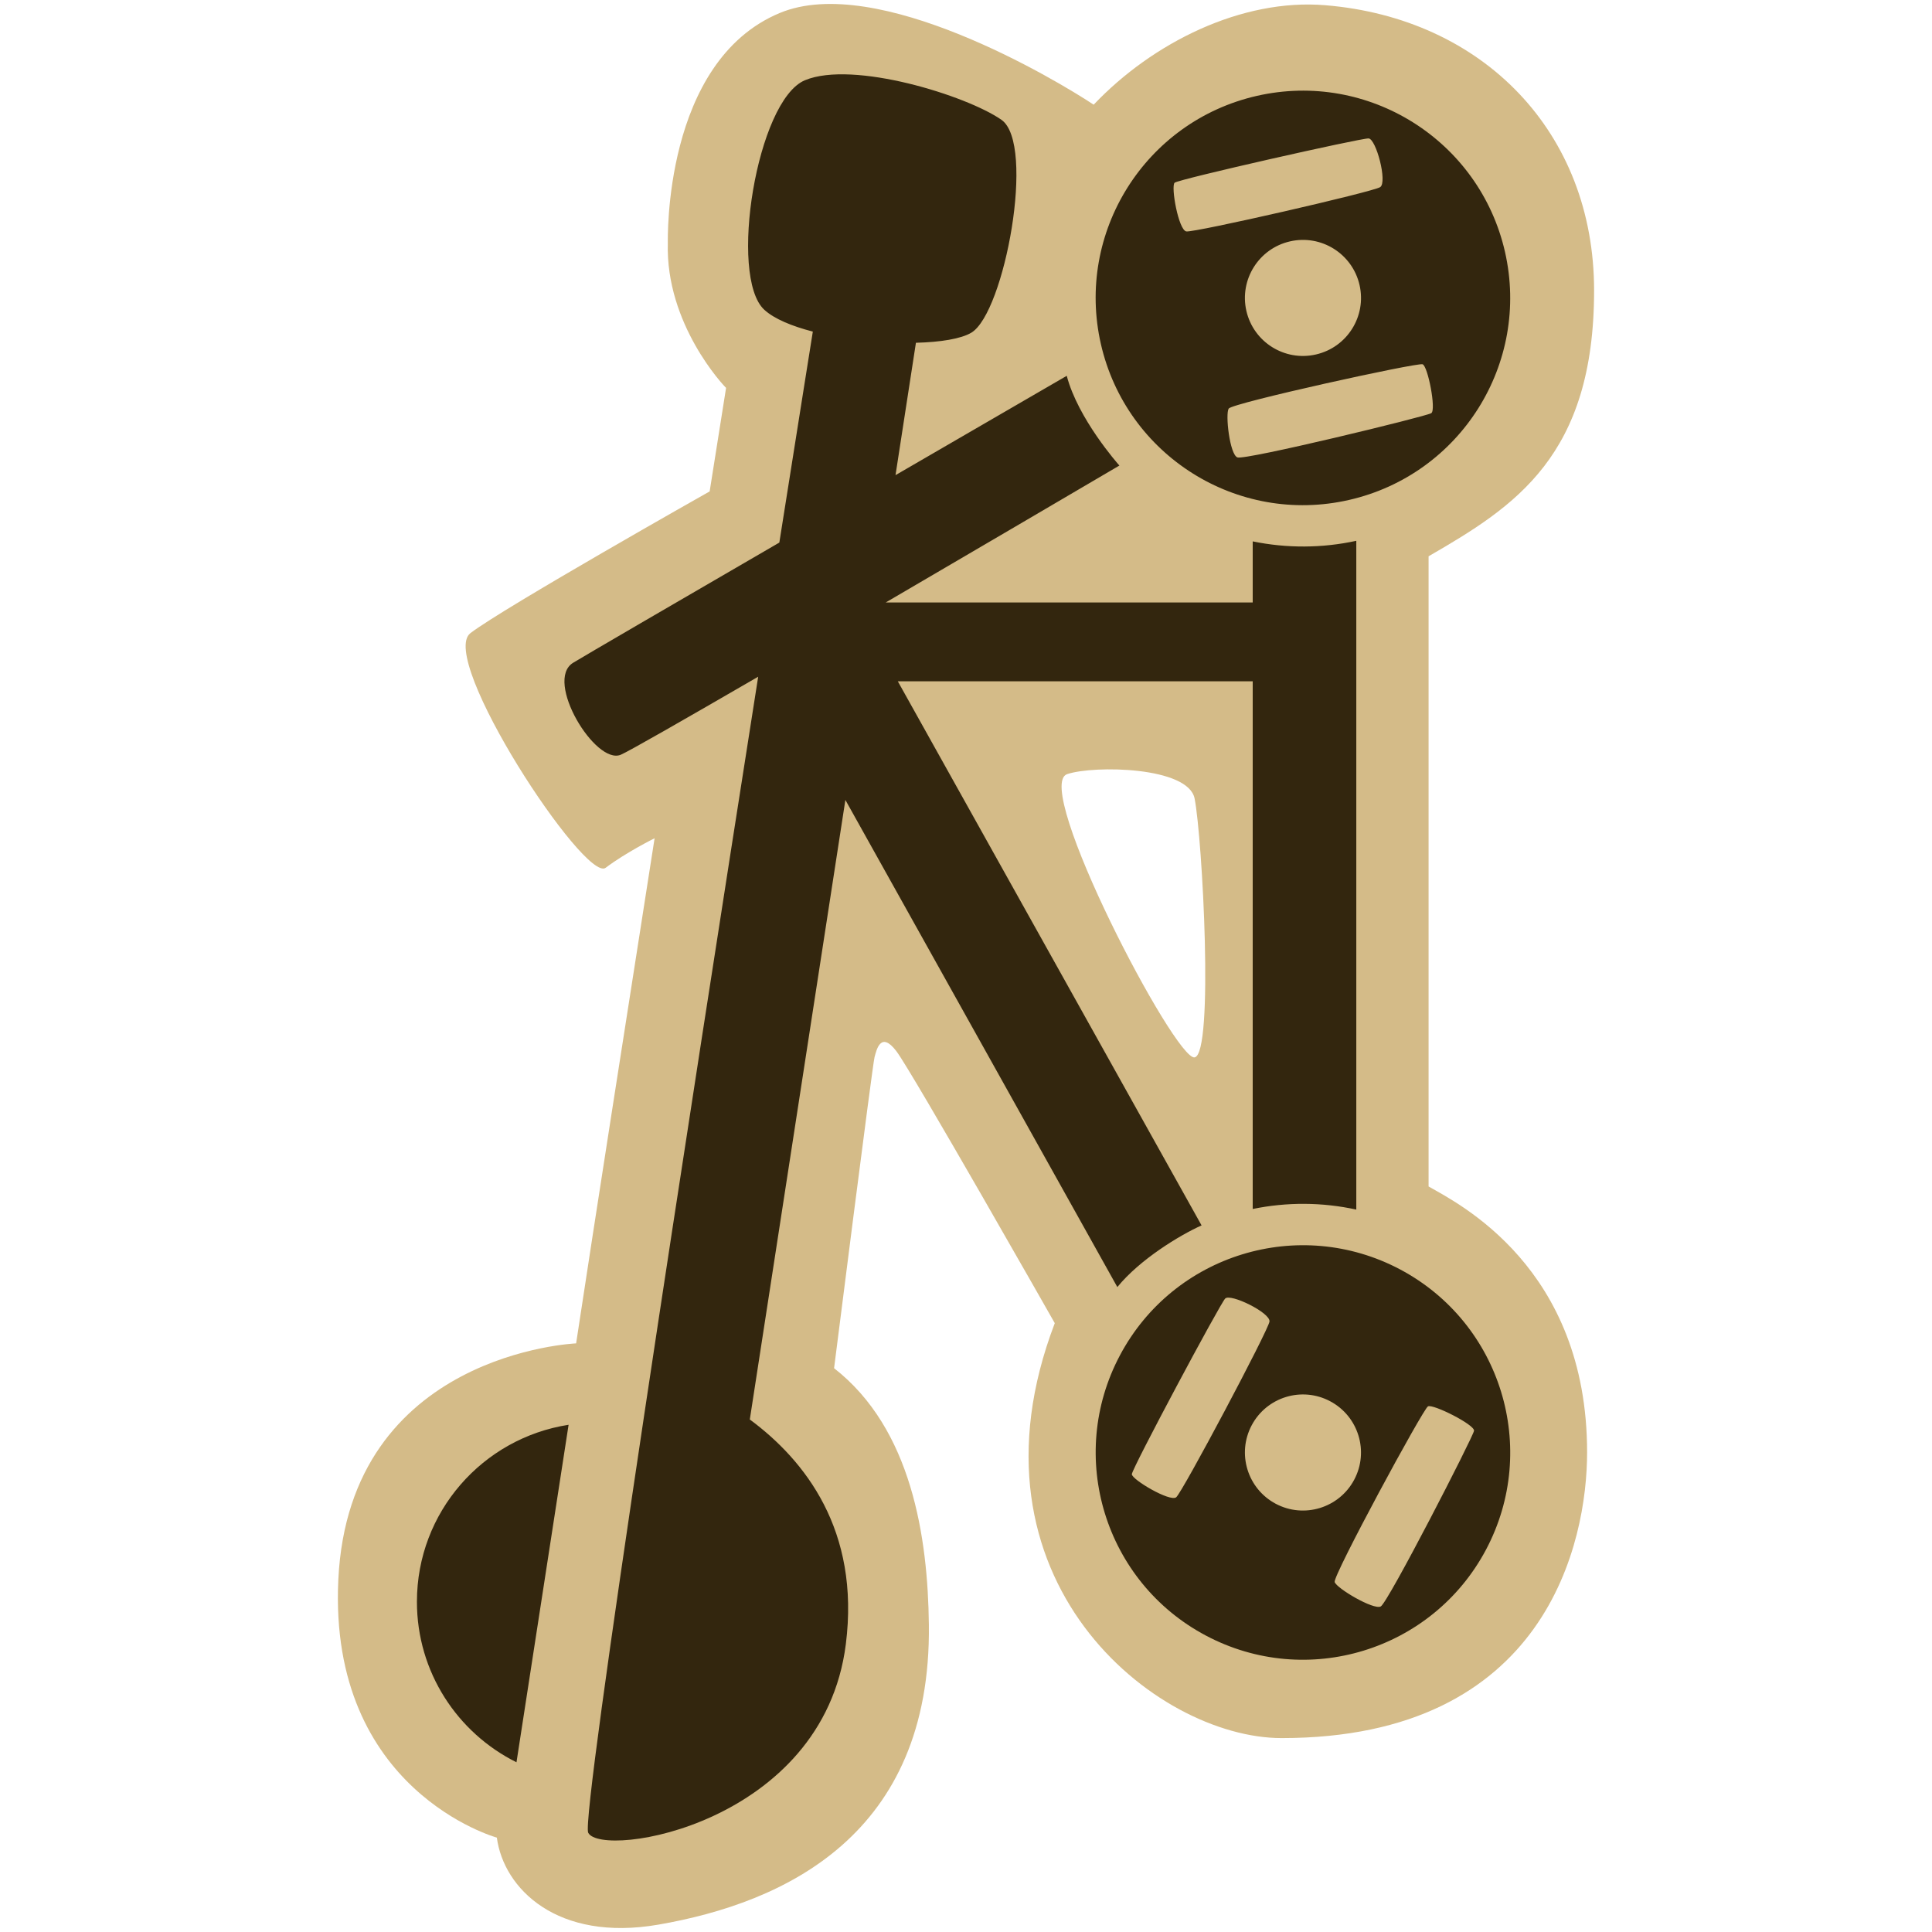
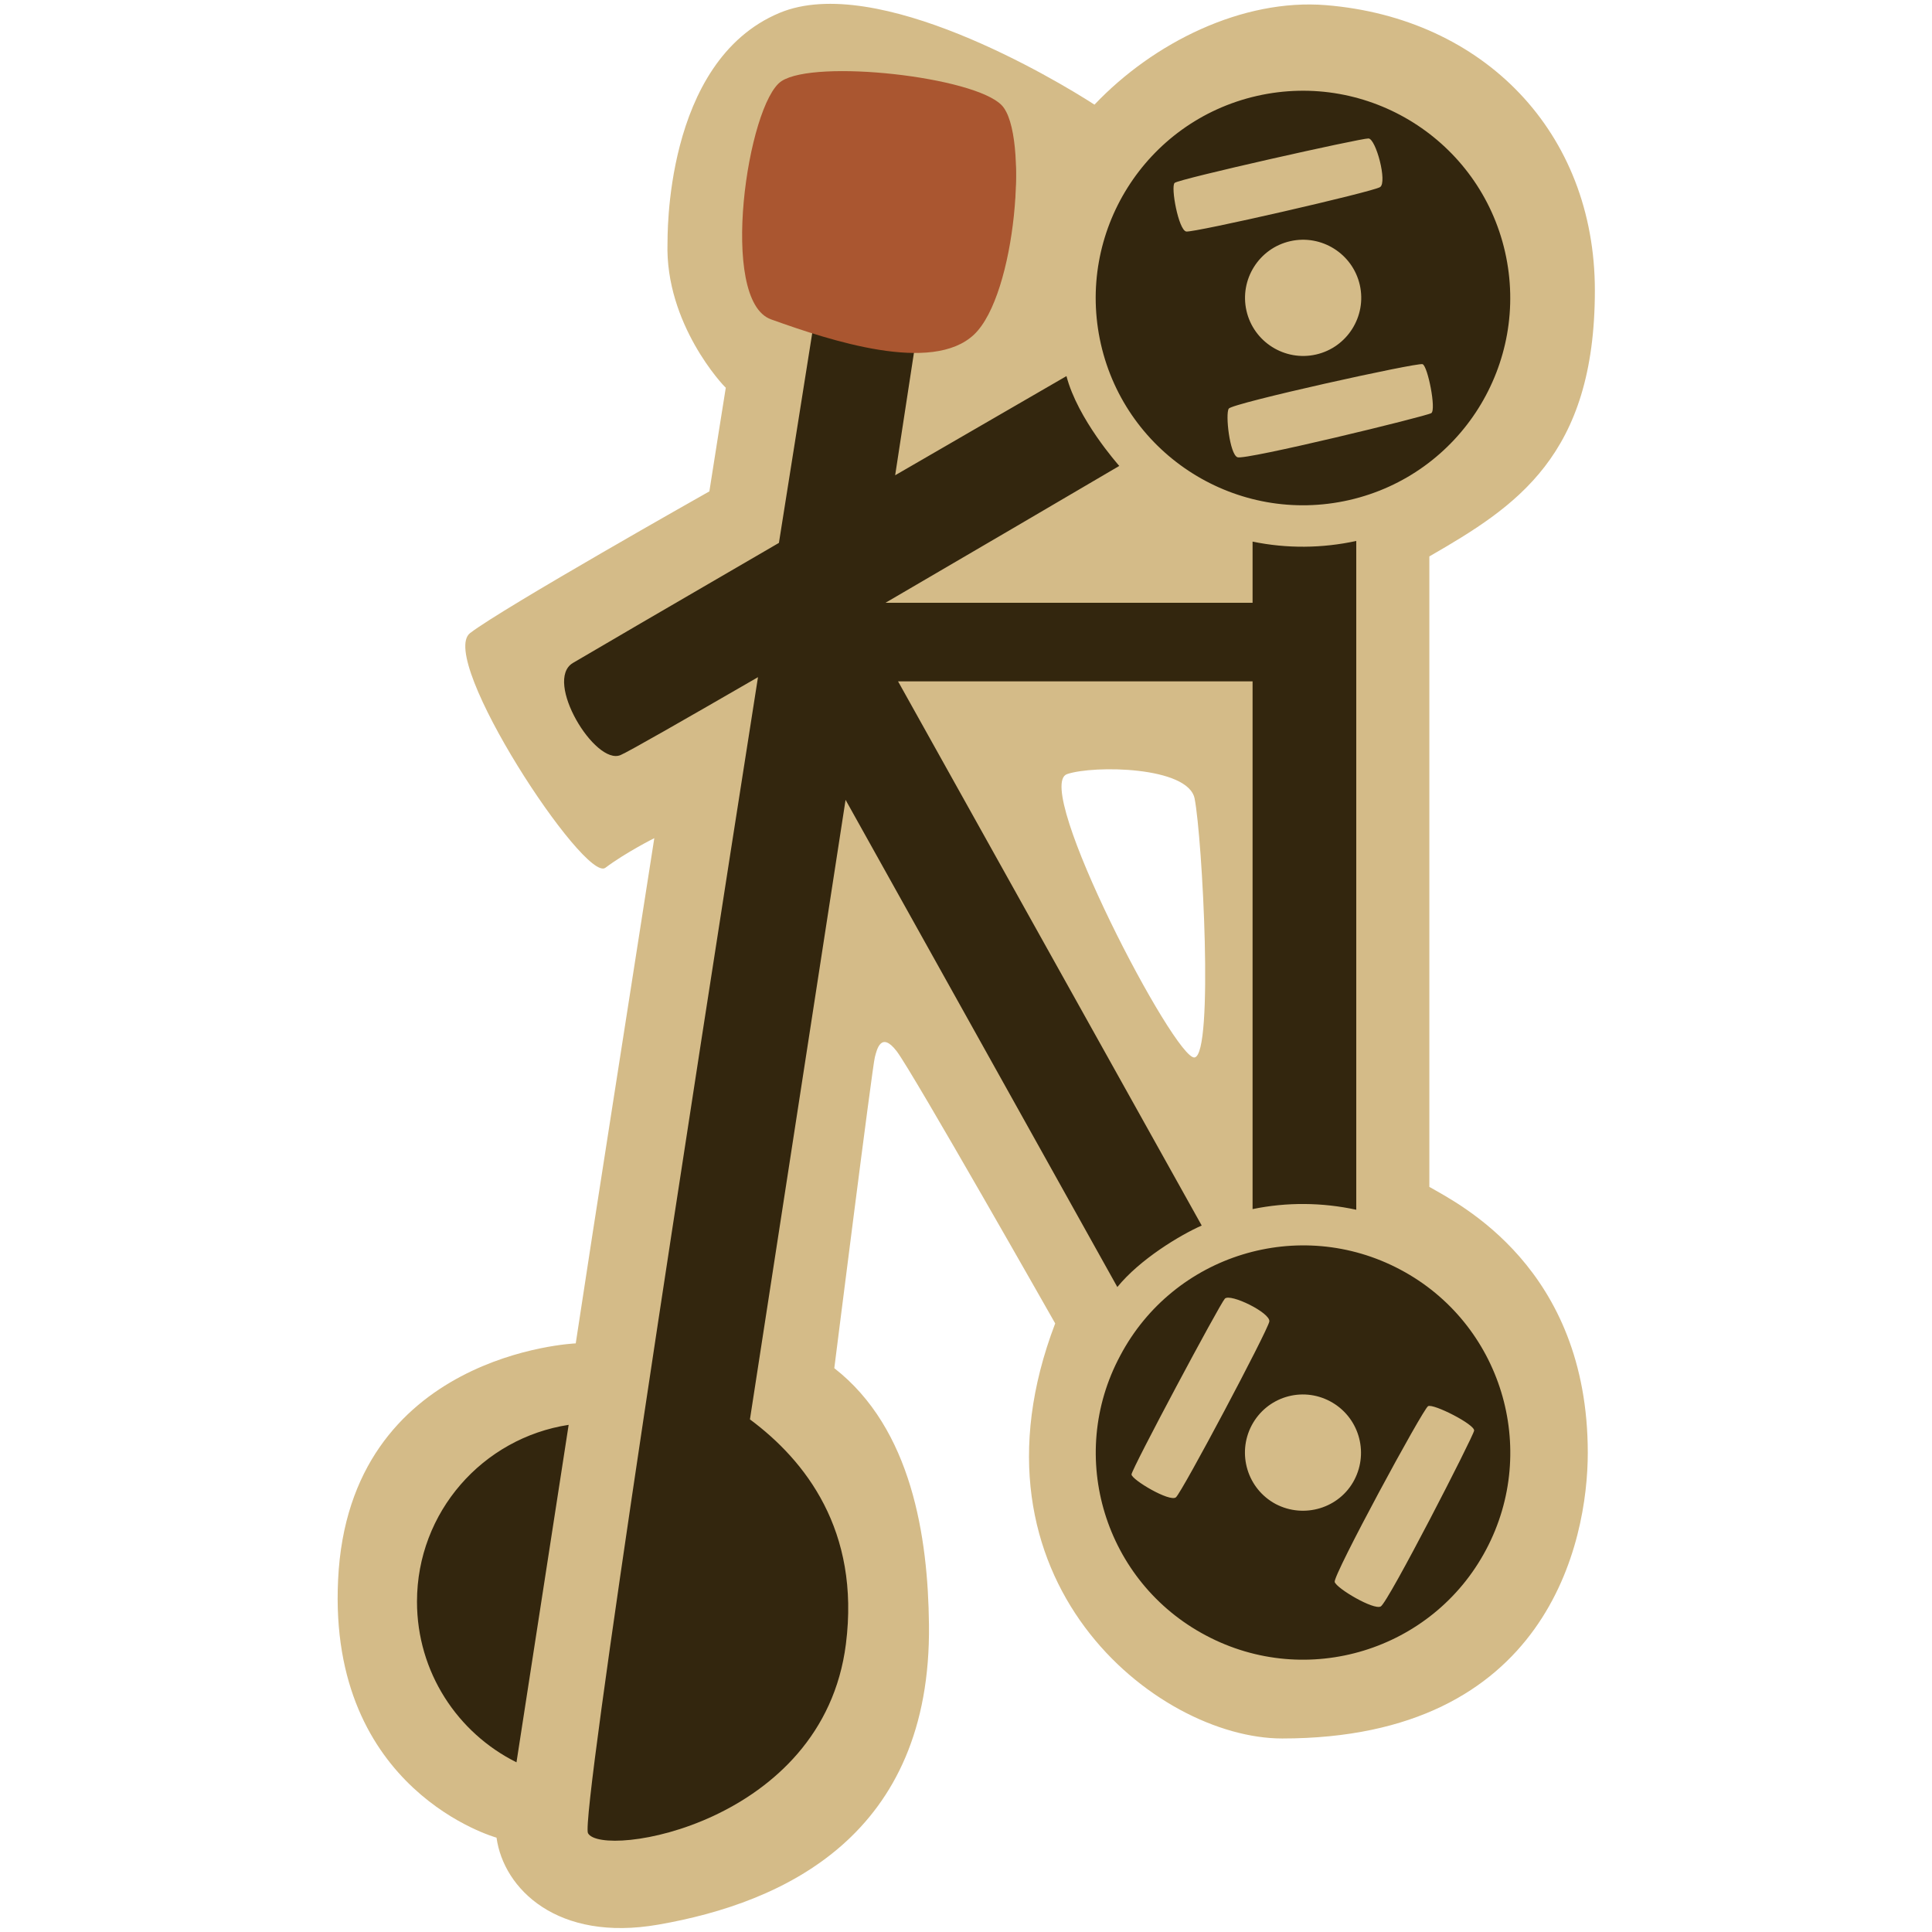
<svg xmlns="http://www.w3.org/2000/svg" version="1.1" id="레이어_1" x="0px" y="0px" viewBox="0 0 600 600" style="enable-background:new 0 0 600 600;" xml:space="preserve">
  <style type="text/css">
	.st0{fill:#D4BB88;}
	.st1{fill:#33260E;}
+ 	.st2{fill:#AA5630;}
</style>
  <g>
-     <path class="st0" d="M204.49,597.71c39.1-6.79,84.78-27.77,83.98-93.16c-0.32-27.1-5.31-60.82-29.44-79.64   c0,0,11.94-94.36,12.57-96.62c0.62-2.26,1.91-8.24,6.79-1.82c4.87,6.42,49.18,84.45,49.18,84.45   c-30.41,79.64,31.37,128.87,70.45,128.86c82.42-0.01,94.87-61.13,94.87-88.73c0-57.52-40.05-77.33-49.23-82.58V172.76   c26.89-15.53,51.4-31.17,51.4-82.56c0-49.14-34.47-84.55-83.5-88.58c-25.93-2.14-53.58,11.58-71.91,30.89   c-11.67-7.73-67.32-41.06-97.5-28.47c-36.25,15.1-34.73,70.78-34.75,71.43c-0.75,25.23,17.45,44.45,18.09,44.98   c-1.38,8.65-3.1,19.55-5.1,32.16c0,0-64.02,36.14-74.29,44.01c-10.27,7.86,35.62,77.7,41.99,72.88c6.37-4.81,15.2-9.17,15.2-9.17   c-8.65,55.33-18.27,116.62-24.37,156.87c0,0-70.47,2.9-73.85,73.37c-3.15,65.66,49.23,80.12,49.23,80.12   C156.41,586.58,173.11,603.15,204.49,597.71z M371,328.38c-6.04,1.09-50.57-84.31-39.58-87.97c8.33-2.78,37.63-2.35,39.58,7.6   C373.42,260.32,377.04,327.29,371,328.38z" />
-     <path class="st1" d="M160.4,547.29l16.18-104.81c-26.67,4.13-47.1,27.12-47.1,54.94C129.47,519.28,142.07,538.18,160.4,547.29z    M418.96,155.26c34.65-7.91,56.33-42.41,48.42-77.07c-7.92-34.64-42.42-56.32-77.08-48.41c-34.65,7.91-56.32,42.42-48.41,77.07   C349.81,141.5,384.32,163.18,418.96,155.26z M368.41,71.87c-2.42-0.44-4.85-14.02-3.62-15.12c1.22-1.11,57.89-13.88,60.23-13.76   c2.34,0.12,5.91,13.61,3.61,15.12C426.32,59.63,370.8,72.31,368.41,71.87z M387.07,96.54c-2.21-9.71,3.87-19.37,13.56-21.58   c9.72-2.22,19.37,3.86,21.59,13.55c2.22,9.71-3.85,19.37-13.56,21.58C398.95,112.31,389.29,106.24,387.07,96.54z M381.58,126.89   c1.08-1.73,58.59-14.37,60.23-13.76c1.63,0.62,4.27,14.15,2.69,15.18c-1.57,1.02-57.85,14.69-60.22,13.74   C381.9,141.12,380.49,128.63,381.58,126.89z M374.46,507.92c31.38,16.67,70.35,4.74,87.03-26.65   c16.66-31.39,4.73-70.35-26.65-87.03c-31.41-16.66-70.36-4.73-87.03,26.66C331.13,452.29,343.07,491.26,374.46,507.92z    M394.25,410.42c-0.35,2.73-27.06,53.03-28.97,54.57s-13.75-5.49-13.78-7.15c-0.02-1.65,27.35-52.87,28.99-54.56   C382.11,401.59,394.61,407.7,394.25,410.42z M413.09,435.17c8.8,4.67,12.14,15.58,7.47,24.37s-15.59,12.13-24.37,7.47   c-8.78-4.67-12.13-15.58-7.47-24.37C393.39,433.84,404.3,430.5,413.09,435.17z M414.49,491.32c-0.58-1.96,27.44-53.73,28.98-54.56   s14.57,5.71,14.3,7.58c-0.26,1.86-26.71,53.39-28.97,54.56C426.56,500.06,415.11,493.27,414.49,491.32z M262.68,510.62   c4.48-35.39-12.73-57.15-29.82-69.79l29.68-192.4L347,399.71c6.97-8.57,19.36-16.11,26.16-19.15l-94.34-168.98h110.22v163.88   c10.63-2.19,21.62-2.12,32.17,0.19v-207.7c-10.63,2.32-21.6,2.35-32.17,0.18v18.98H275.06c26.41-15.43,53.67-31.43,72.58-42.53   c-0.41-0.46-12.87-14.53-16.35-27.87c-14.47,8.39-33.48,19.42-53.18,30.85l6.34-41.11c7.62-0.19,14.01-1.22,17.22-3.14   c10.29-6.18,20.04-58.59,9.34-66.1c-10.71-7.5-46.05-18.53-61.03-12.29c-14.97,6.24-23.78,61.02-12.62,71.28   c3.07,2.82,8.54,5.09,15.07,6.78c0,0-4.14,25.92-10.4,65.52c-32.72,18.99-60.53,35.18-64.04,37.33   c-9.06,5.53,6.93,31.87,14.8,28.56c2.39-1,19.69-10.91,42.67-24.23c-21.4,136.17-55.2,354.25-52.79,359.01   C186.8,577.32,255.6,566.6,262.68,510.62z" />
+     <path class="st0" d="M204.5,597.7c39.1-6.8,84.8-27.8,84-93.2c-0.3-27.1-5.3-60.8-29.4-79.6c0,0,11.9-94.4,12.6-96.6   c0.6-2.3,1.9-8.2,6.8-1.8c4.9,6.4,49.2,84.5,49.2,84.5c-30.4,79.6,31.4,128.9,70.5,128.9c82.4,0,94.9-61.1,94.9-88.7   c0-57.5-40-77.3-49.2-82.6V172.8c26.9-15.5,51.4-31.2,51.4-82.6c0-49.1-34.5-84.6-83.5-88.6c-25.9-2.1-53.6,11.6-71.9,30.9   C328,24.8,272.3-8.6,242.1,4c-36.2,15.1-34.7,70.8-34.8,71.4c-0.8,25.2,17.4,44.5,18.1,45c-1.4,8.6-3.1,19.6-5.1,32.2   c0,0-64,36.1-74.3,44c-10.3,7.9,35.6,77.7,42,72.9c6.4-4.8,15.2-9.2,15.2-9.2c-8.6,55.3-18.3,116.6-24.4,156.9   c0,0-70.5,2.9-73.8,73.4c-3.2,65.7,49.2,80.1,49.2,80.1C156.4,586.6,173.1,603.2,204.5,597.7z M371,328.4c-6,1.1-50.6-84.3-39.6-88   c8.3-2.8,37.6-2.4,39.6,7.6C373.4,260.3,377,327.3,371,328.4z" />
+     <path class="st1" d="M160.4,547.3l16.2-104.8c-26.7,4.1-47.1,27.1-47.1,54.9C129.5,519.3,142.1,538.2,160.4,547.3z M419,155.3   c34.6-7.9,56.3-42.4,48.4-77.1c-7.9-34.6-42.4-56.3-77.1-48.4c-34.6,7.9-56.3,42.4-48.4,77.1C349.8,141.5,384.3,163.2,419,155.3z    M368.4,71.9c-2.4-0.4-4.9-14-3.6-15.1C366,55.6,422.7,42.9,425,43c2.3,0.1,5.9,13.6,3.6,15.1C426.3,59.6,370.8,72.3,368.4,71.9z    M387.1,96.5c-2.2-9.7,3.9-19.4,13.6-21.6c9.7-2.2,19.4,3.9,21.6,13.6c2.2,9.7-3.9,19.4-13.6,21.6   C399,112.3,389.3,106.2,387.1,96.5z M381.6,126.9c1.1-1.7,58.6-14.4,60.2-13.8c1.6,0.6,4.3,14.2,2.7,15.2   c-1.6,1-57.9,14.7-60.2,13.7C381.9,141.1,380.5,128.6,381.6,126.9z M374.5,507.9c31.4,16.7,70.4,4.7,87-26.6   c16.7-31.4,4.7-70.4-26.6-87c-31.4-16.7-70.4-4.7-87,26.7C331.1,452.3,343.1,491.3,374.5,507.9z M394.2,410.4   c-0.4,2.7-27.1,53-29,54.6s-13.8-5.5-13.8-7.1c0-1.6,27.4-52.9,29-54.6C382.1,401.6,394.6,407.7,394.2,410.4z M413.1,435.2   c8.8,4.7,12.1,15.6,7.5,24.4s-15.6,12.1-24.4,7.5c-8.8-4.7-12.1-15.6-7.5-24.4C393.4,433.8,404.3,430.5,413.1,435.2z M414.5,491.3   c-0.6-2,27.4-53.7,29-54.6s14.6,5.7,14.3,7.6c-0.3,1.9-26.7,53.4-29,54.6C426.6,500.1,415.1,493.3,414.5,491.3z M262.7,510.6   c4.5-35.4-12.7-57.1-29.8-69.8l29.7-192.4L347,399.7c7-8.6,19.4-16.1,26.2-19.1l-94.3-169H389v163.9c10.6-2.2,21.6-2.1,32.2,0.2   V168c-10.6,2.3-21.6,2.4-32.2,0.2v19h-114c26.4-15.4,53.7-31.4,72.6-42.5c-0.4-0.5-12.9-14.5-16.4-27.9   c-14.5,8.4-33.5,19.4-53.2,30.8l6.3-41.1c7.6-0.2,14-1.2,17.2-3.1c10.3-6.2,20-58.6,9.3-66.1c-10.7-7.5-46-18.5-61-12.3   c-15,6.2-23.8,61-12.6,71.3c3.1,2.8,8.5,5.1,15.1,6.8c0,0-4.1,25.9-10.4,65.5c-32.7,19-60.5,35.2-64,37.3   c-9.1,5.5,6.9,31.9,14.8,28.6c2.4-1,19.7-10.9,42.7-24.2c-21.4,136.2-55.2,354.3-52.8,359C186.8,577.3,255.6,566.6,262.7,510.6z" />
  </g>
-   <g>
- </g>
-   <g>
- </g>
-   <g>
- </g>
-   <g>
- </g>
-   <g>
- </g>
-   <g>
- </g>
+   <path class="st2" d="M242.7,25.2c10.5-6.9,59.9-1.4,68.4,7.5s4.4,58.9-8.6,71.2c-13,12.3-44.6,1.9-63-4.7  C223,93.4,232.2,32.1,242.7,25.2z" />
</svg>
